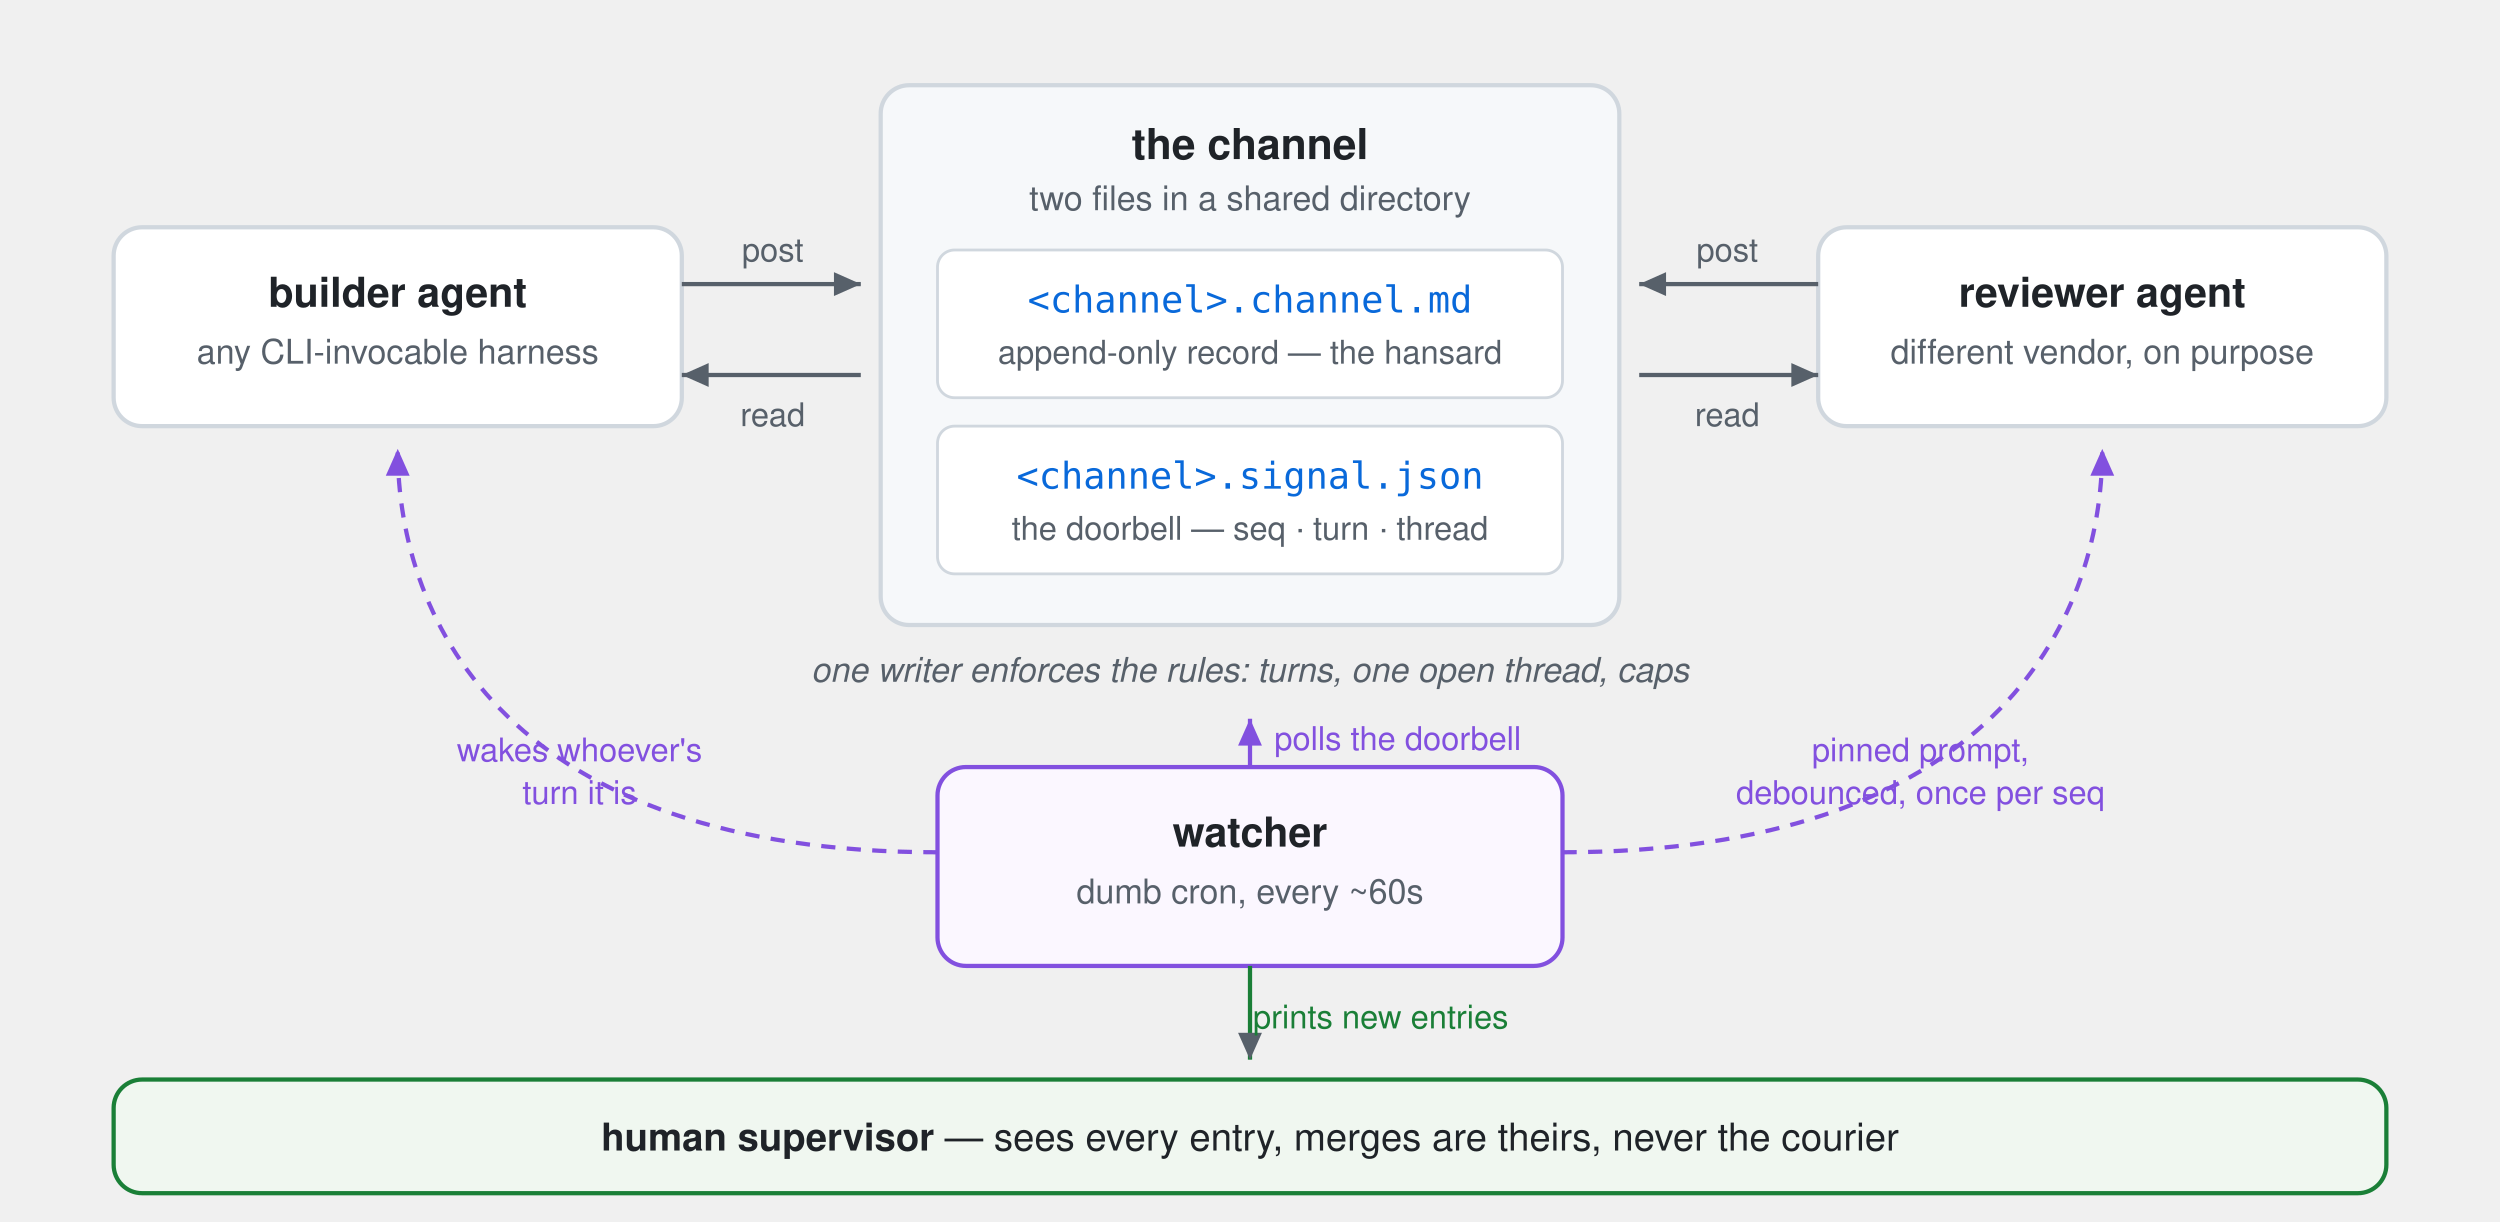
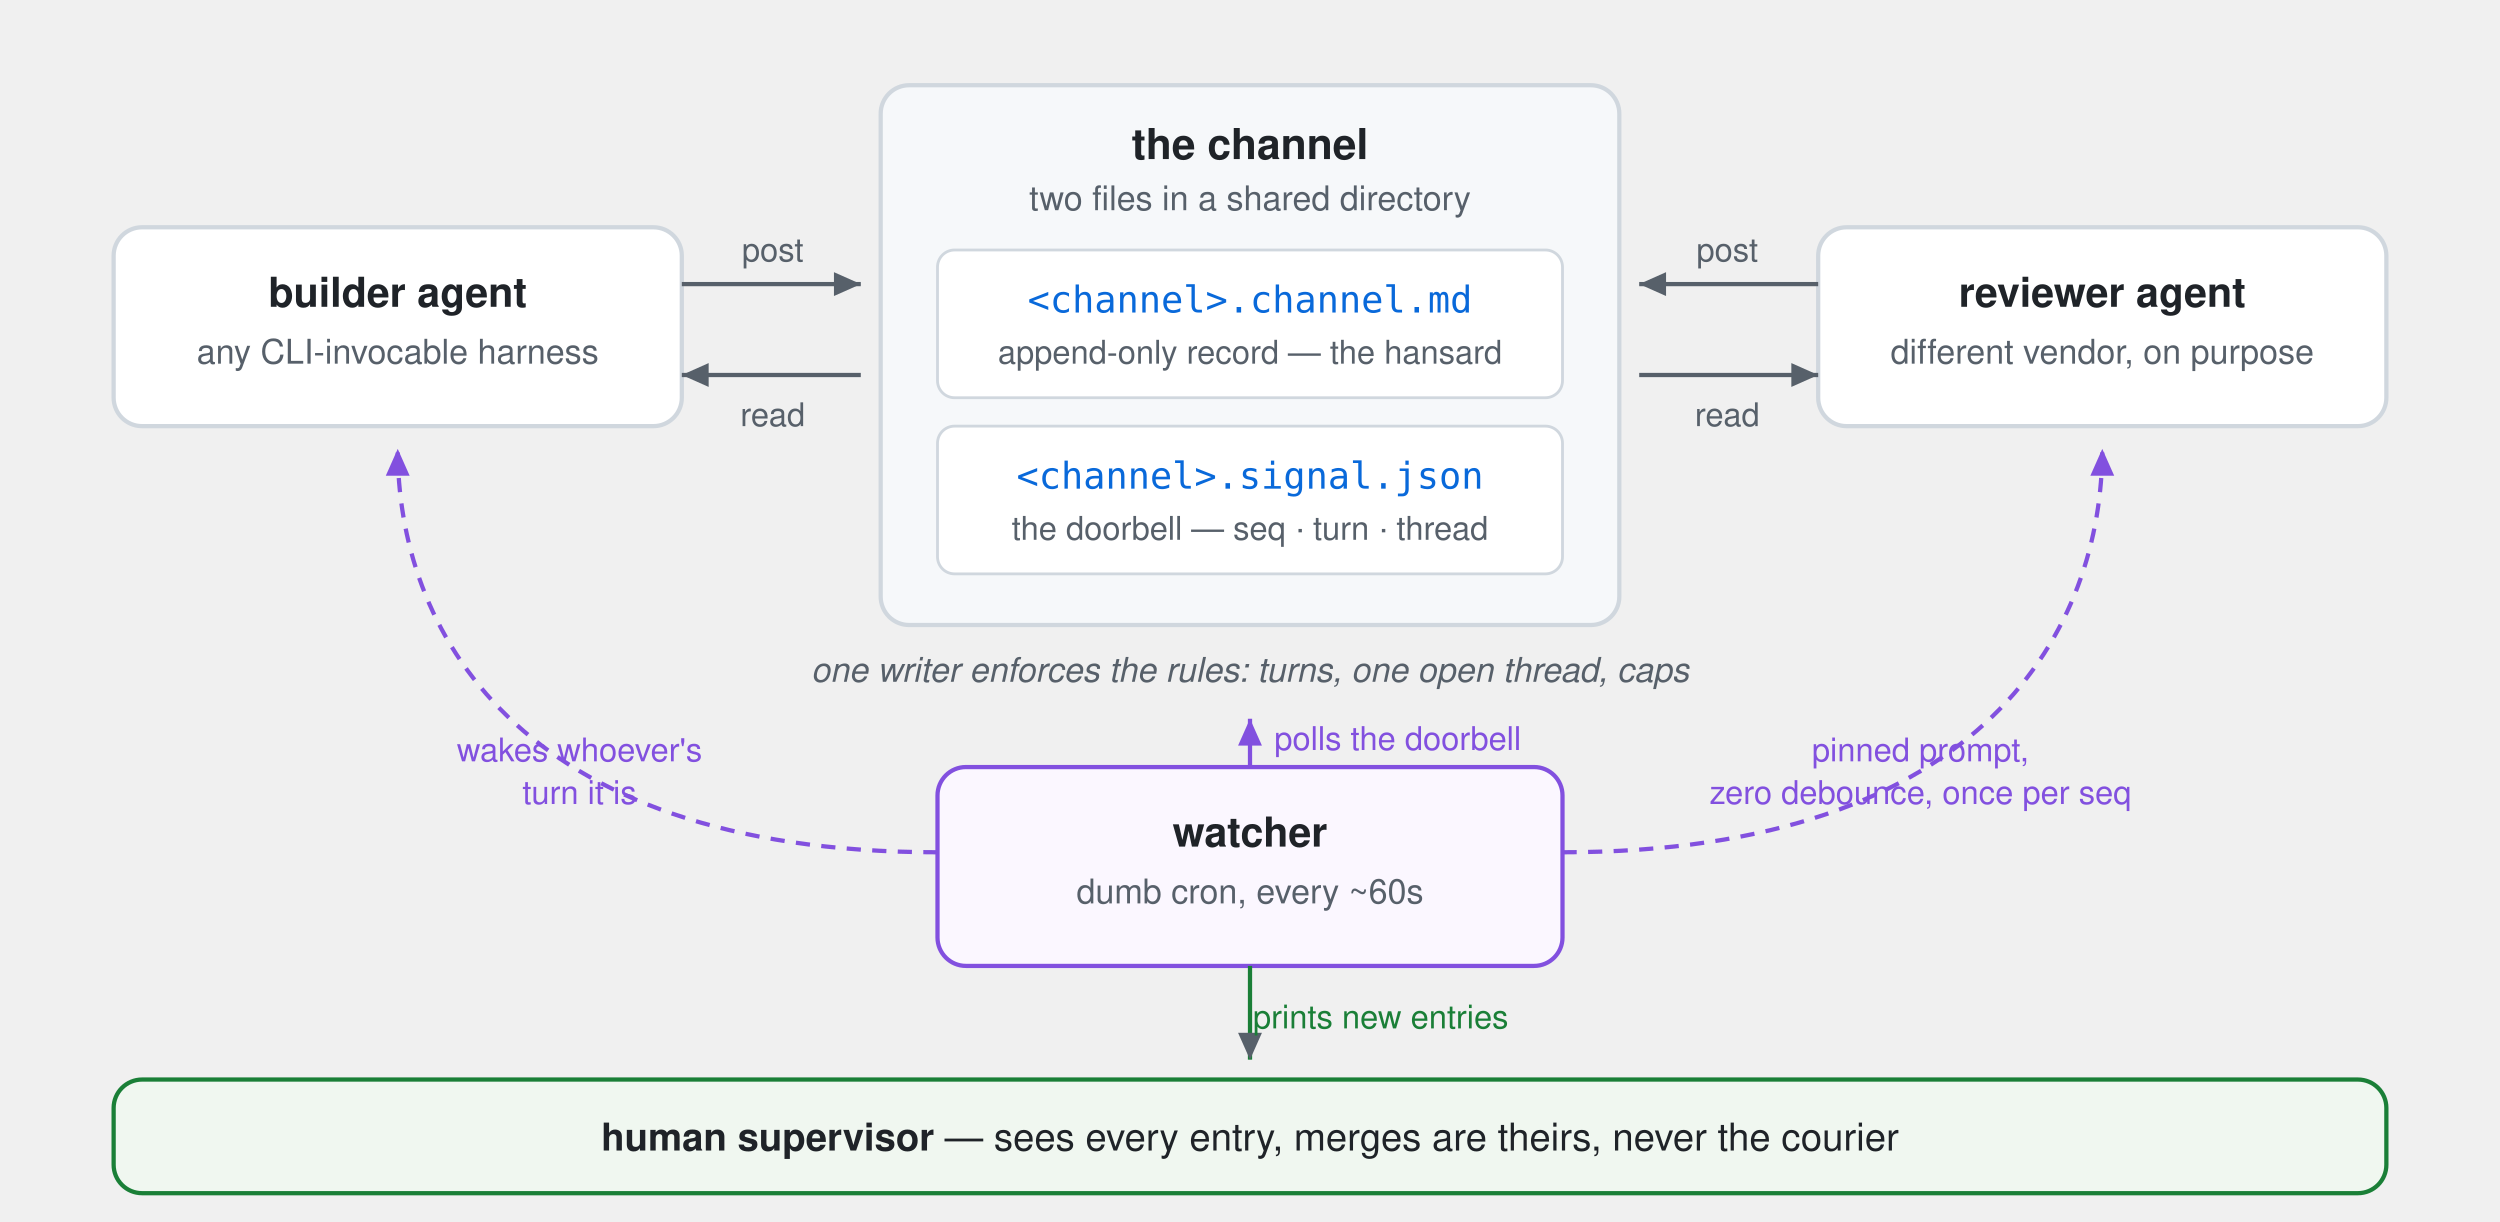
<svg xmlns="http://www.w3.org/2000/svg" width="880" height="430" viewBox="0 0 880 430" font-family="ui-sans-serif, -apple-system, 'Segoe UI', Helvetica, Arial, sans-serif">
  <defs>
    <marker id="arrow" viewBox="0 0 10 10" refX="9" refY="5" markerWidth="7" markerHeight="7" orient="auto-start-reverse">
      <path d="M 0 1 L 9 5 L 0 9 z" fill="#57606a" />
    </marker>
    <marker id="arrowAccent" viewBox="0 0 10 10" refX="9" refY="5" markerWidth="7" markerHeight="7" orient="auto-start-reverse">
      <path d="M 0 1 L 9 5 L 0 9 z" fill="#8250df" />
    </marker>
  </defs>
  <rect x="310" y="30" width="260" height="190" rx="10" fill="#f6f8fa" stroke="#d0d7de" stroke-width="1.5" />
  <text x="440" y="56" text-anchor="middle" font-size="15" font-weight="600" fill="#1f2328">the channel</text>
  <text x="440" y="74" text-anchor="middle" font-size="12" fill="#57606a">two files in a shared directory</text>
  <rect x="330" y="88" width="220" height="52" rx="6" fill="#ffffff" stroke="#d0d7de" />
  <text x="440" y="110" text-anchor="middle" font-size="13" font-family="ui-monospace, SFMono-Regular, Menlo, Consolas, monospace" fill="#0969da">&lt;channel&gt;.channel.md</text>
  <text x="440" y="128" text-anchor="middle" font-size="11.5" fill="#57606a">append-only record — the hansard</text>
  <rect x="330" y="150" width="220" height="52" rx="6" fill="#ffffff" stroke="#d0d7de" />
  <text x="440" y="172" text-anchor="middle" font-size="13" font-family="ui-monospace, SFMono-Regular, Menlo, Consolas, monospace" fill="#0969da">&lt;channel&gt;.signal.json</text>
  <text x="440" y="190" text-anchor="middle" font-size="11.5" fill="#57606a">the doorbell — seq · turn · thread</text>
  <rect x="40" y="80" width="200" height="70" rx="10" fill="#ffffff" stroke="#d0d7de" stroke-width="1.5" />
  <text x="140" y="108" text-anchor="middle" font-size="14.5" font-weight="600" fill="#1f2328">builder agent</text>
  <text x="140" y="128" text-anchor="middle" font-size="12" fill="#57606a">any CLI-invocable harness</text>
  <rect x="640" y="80" width="200" height="70" rx="10" fill="#ffffff" stroke="#d0d7de" stroke-width="1.5" />
  <text x="740" y="108" text-anchor="middle" font-size="14.5" font-weight="600" fill="#1f2328">reviewer agent</text>
  <text x="740" y="128" text-anchor="middle" font-size="12" fill="#57606a">different vendor, on purpose</text>
  <line x1="240" y1="100" x2="303" y2="100" stroke="#57606a" stroke-width="1.5" marker-end="url(#arrow)" />
  <text x="272" y="92" text-anchor="middle" font-size="11.5" fill="#57606a">post</text>
  <line x1="303" y1="132" x2="240" y2="132" stroke="#57606a" stroke-width="1.5" marker-end="url(#arrow)" />
  <text x="272" y="150" text-anchor="middle" font-size="11.5" fill="#57606a">read</text>
  <line x1="640" y1="100" x2="577" y2="100" stroke="#57606a" stroke-width="1.5" marker-end="url(#arrow)" />
  <text x="608" y="92" text-anchor="middle" font-size="11.5" fill="#57606a">post</text>
  <line x1="577" y1="132" x2="640" y2="132" stroke="#57606a" stroke-width="1.5" marker-end="url(#arrow)" />
  <text x="608" y="150" text-anchor="middle" font-size="11.5" fill="#57606a">read</text>
  <text x="440" y="240" text-anchor="middle" font-size="12" font-style="italic" fill="#57606a">one writer enforces the rules: turns, one open thread, caps</text>
  <rect x="330" y="270" width="220" height="70" rx="10" fill="#fbf7ff" stroke="#8250df" stroke-width="1.5" />
  <text x="440" y="298" text-anchor="middle" font-size="14.5" font-weight="600" fill="#1f2328">watcher</text>
  <text x="440" y="318" text-anchor="middle" font-size="12" fill="#57606a">dumb cron, every ~60s</text>
  <line x1="440" y1="270" x2="440" y2="253" stroke="#8250df" stroke-width="1.5" marker-end="url(#arrowAccent)" />
  <text x="492" y="264" text-anchor="middle" font-size="11.5" fill="#8250df">polls the doorbell</text>
  <path d="M 330 300 C 180 300 140 220 140 158" fill="none" stroke="#8250df" stroke-width="1.5" stroke-dasharray="5 4" marker-end="url(#arrowAccent)" />
  <text x="204" y="268" text-anchor="middle" font-size="11.5" fill="#8250df">wakes whoever's</text>
  <text x="204" y="283" text-anchor="middle" font-size="11.5" fill="#8250df">turn it is</text>
  <path d="M 550 300 C 700 300 740 220 740 158" fill="none" stroke="#8250df" stroke-width="1.5" stroke-dasharray="5 4" marker-end="url(#arrowAccent)" />
  <text x="676" y="268" text-anchor="middle" font-size="11.5" fill="#8250df">pinned prompt,</text>
-   <text x="676" y="283" text-anchor="middle" font-size="11.5" fill="#8250df">debounced, once per seq</text>
+   <text x="676" y="283" text-anchor="middle" font-size="11.5" fill="#8250df">zero debounce, once per seq</text>
  <rect x="40" y="380" width="800" height="40" rx="10" fill="#f0f7f0" stroke="#1a7f37" stroke-width="1.5" />
  <text x="440" y="405" text-anchor="middle" font-size="13.5" fill="#1f2328">
    <tspan font-weight="600">human supervisor</tspan> — sees every entry, merges are theirs, never the courier
  </text>
  <line x1="440" y1="340" x2="440" y2="373" stroke="#1a7f37" stroke-width="1.5" marker-end="url(#arrow)" />
  <text x="486" y="362" text-anchor="middle" font-size="11.5" fill="#1a7f37">prints new entries</text>
</svg>
